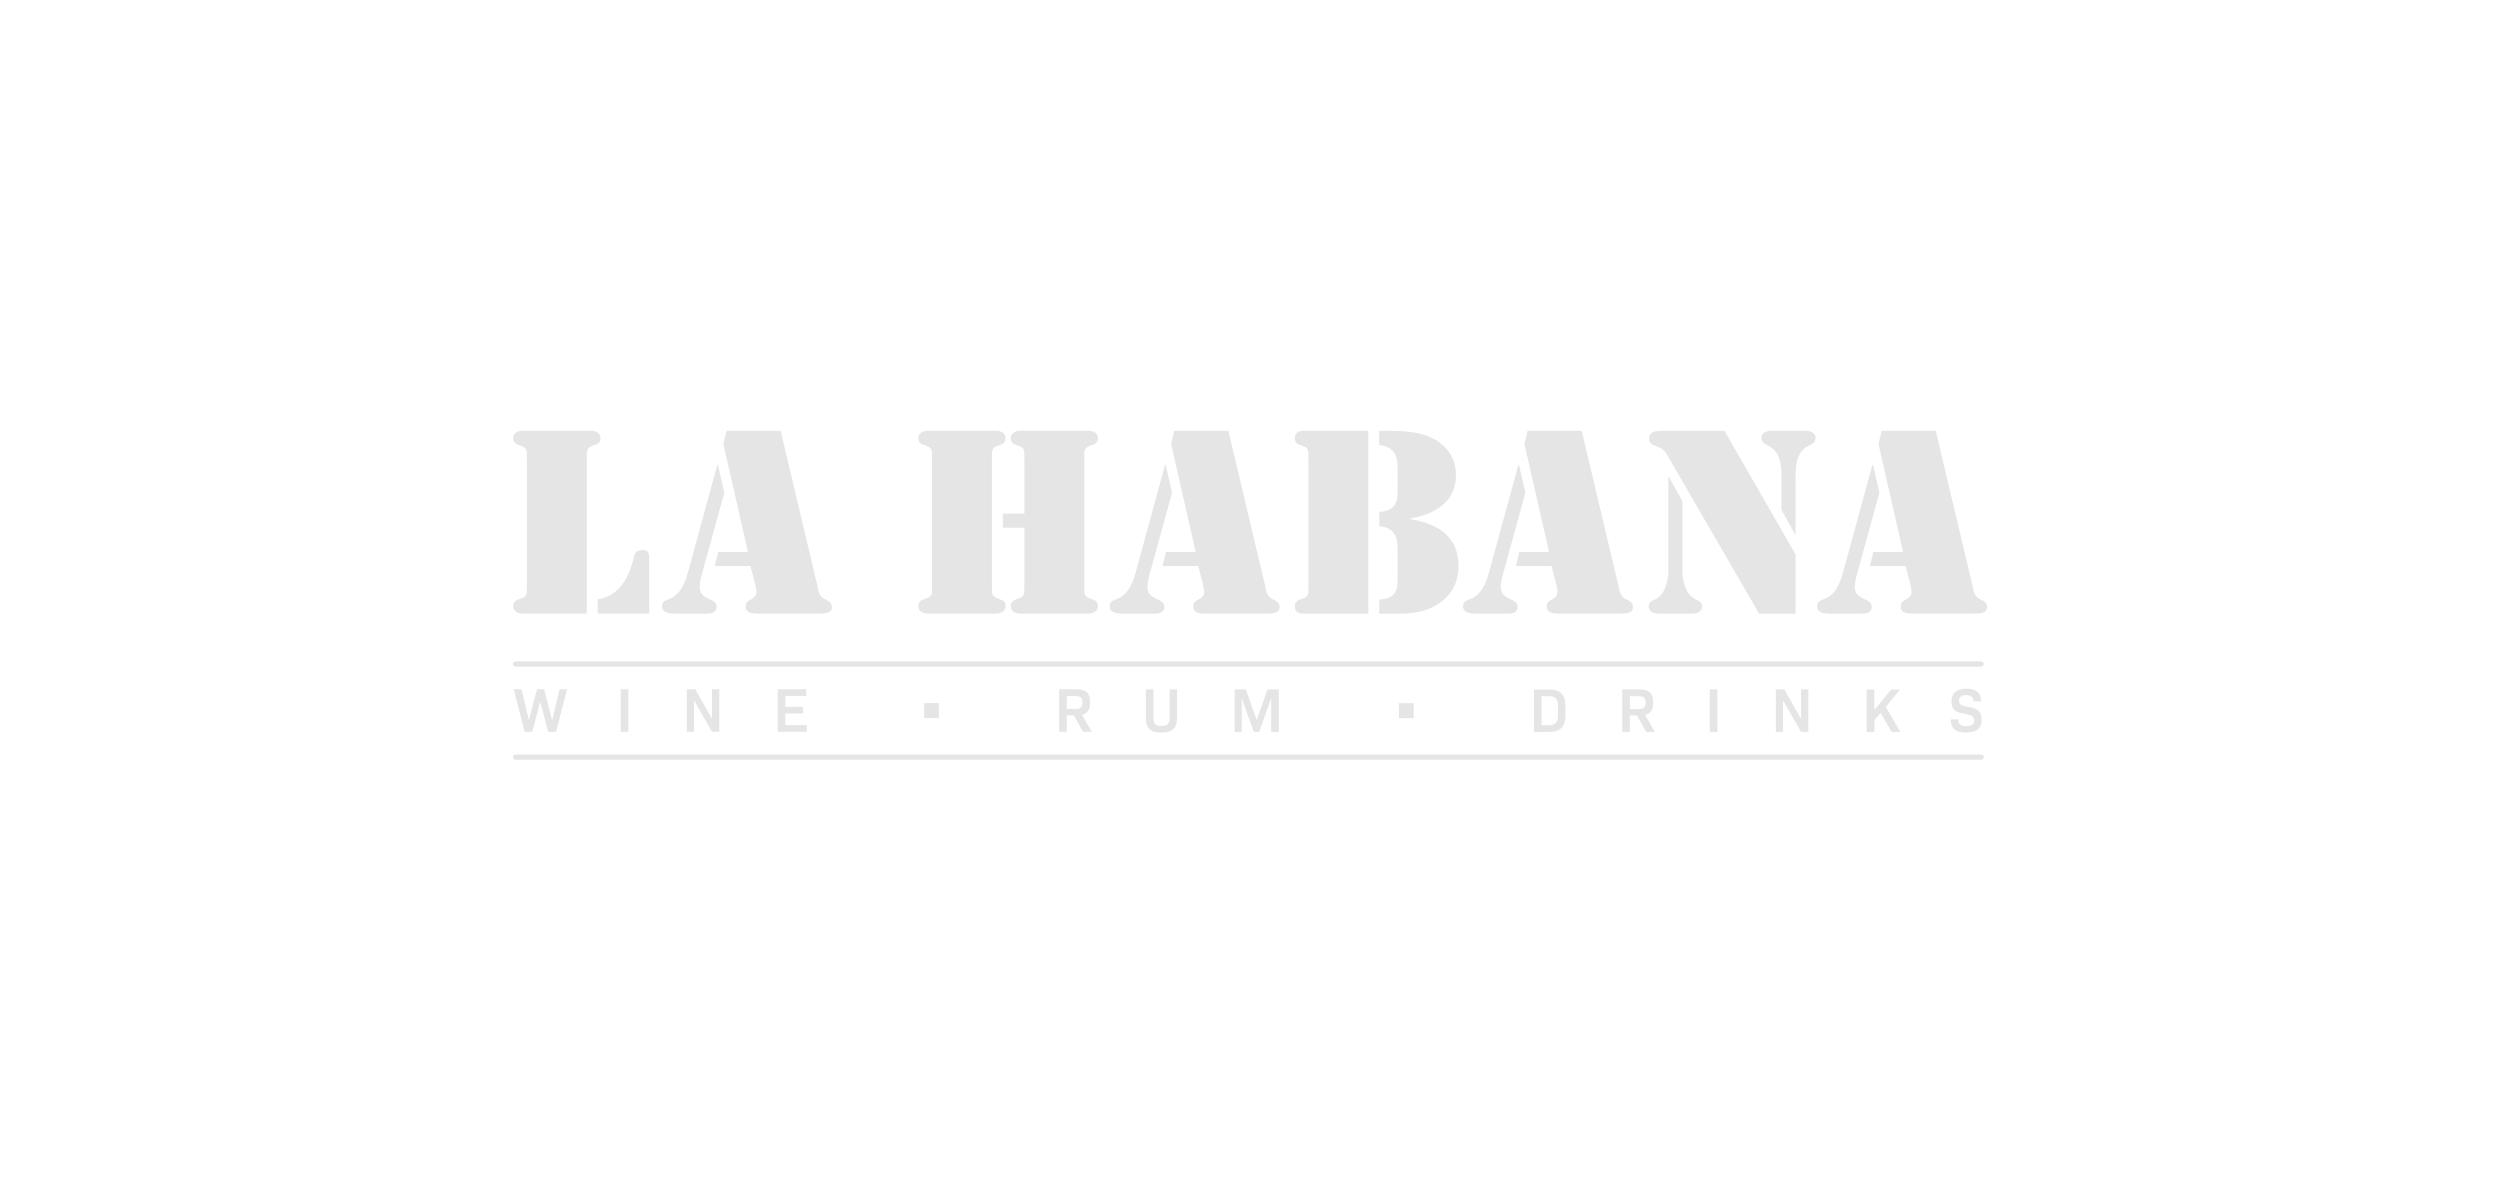
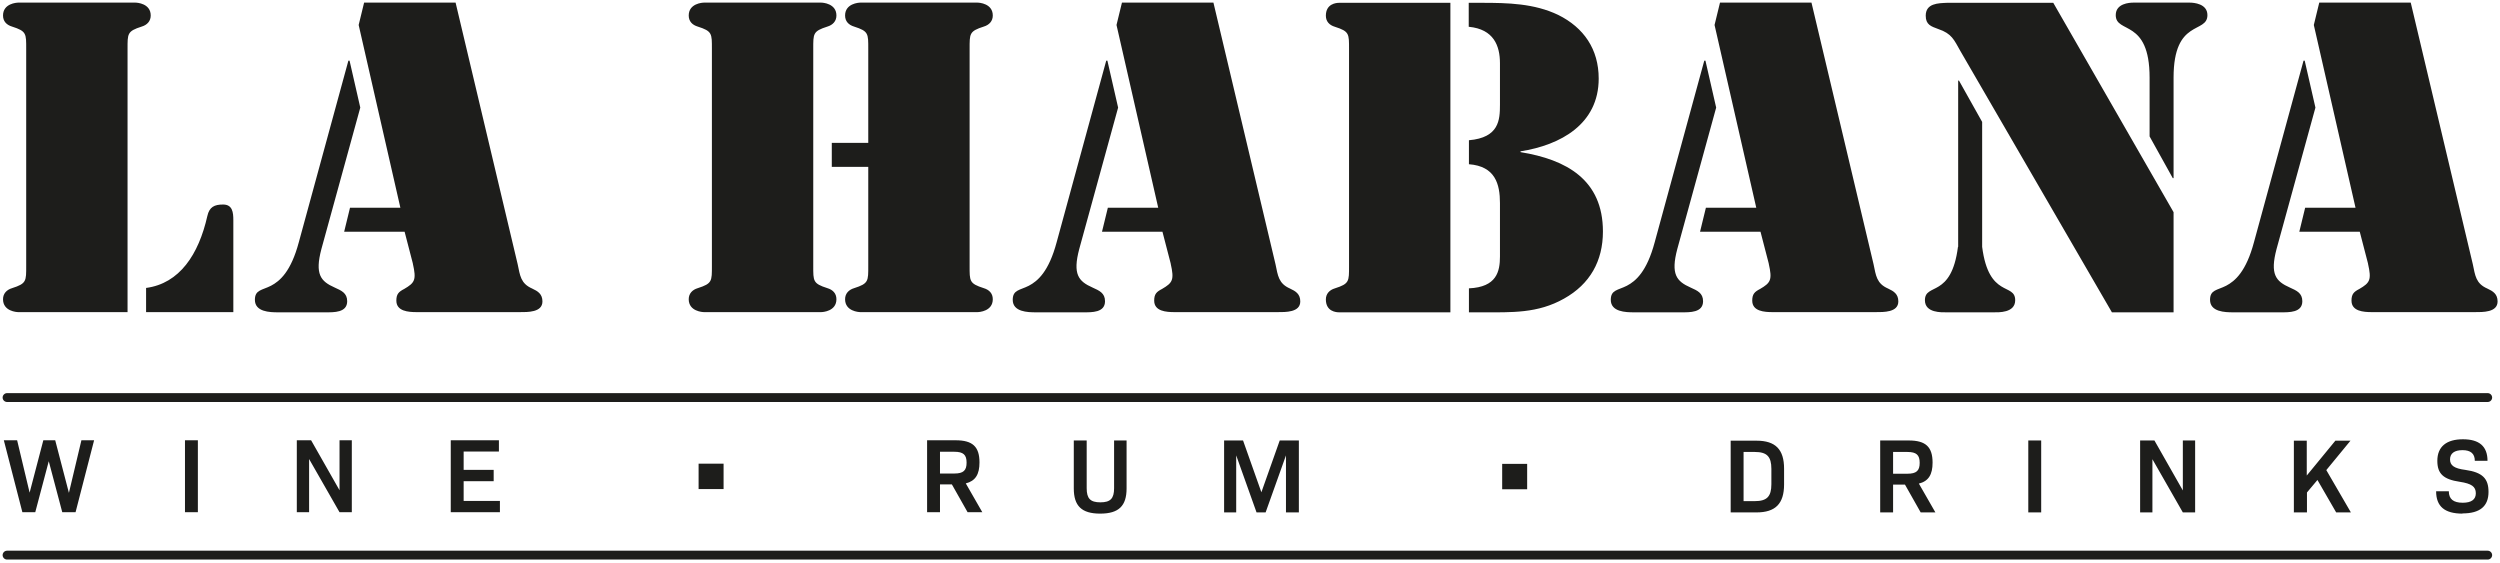
- <svg xmlns="http://www.w3.org/2000/svg" id="a" viewBox="0 0 210 100">
-   <path d="M160.48,49.14c.18,.8,.1,.94-.43,1.25-.27,.14-.39,.25-.39,.58,0,.53,.6,.57,1.01,.57h5.11c.39,0,1.13,.02,1.13-.53,0-.37-.23-.51-.51-.64-.57-.25-.6-.64-.72-1.21l-3.08-12.98h-4.54l-.27,1.11,2.07,9.07h-2.5l-.29,1.19h3l.41,1.58Zm-3.14-10.08h-.06l-2.46,9.01c-.39,1.46-.94,1.93-1.38,2.16-.45,.23-.8,.2-.8,.7,0,.6,.74,.62,1.15,.62h2.36c.41,0,1.07,.02,1.07-.55,0-.41-.29-.53-.62-.68-.7-.31-.99-.66-.66-1.91l1.93-7.02-.53-2.32Zm-12.48-2.87h-5.28c-.43,.02-1.05,.02-1.05,.64,0,.45,.27,.53,.62,.66,.68,.23,.78,.53,1.11,1.11l7.51,12.95h3.06v-4.97l-5.97-10.39Zm4.78,6.63l1.15,2.07h.04v-4.99c0-2.94,1.68-2.16,1.68-3.1,0-.57-.68-.62-.88-.62h-2.79c-.2,0-.88,.04-.88,.62,0,.94,1.68,.16,1.68,3.1v2.92Zm-9.51,5.48c-.33,2.57-1.64,1.77-1.64,2.65,0,.64,.84,.6,1.07,.6h2.34c.23,0,1.07,.04,1.07-.6,0-.88-1.31-.08-1.64-2.65v-6.2l-1.15-2.05h-.04v8.25Zm-9.39,.84c.18,.8,.1,.94-.43,1.25-.27,.14-.39,.25-.39,.58,0,.53,.6,.57,1.01,.57h5.11c.39,0,1.13,.02,1.13-.53,0-.37-.23-.51-.51-.64-.57-.25-.6-.64-.72-1.21l-3.08-12.98h-4.54l-.27,1.11,2.07,9.07h-2.5l-.29,1.19h3l.41,1.58Zm-3.14-10.08h-.06l-2.46,9.01c-.39,1.46-.94,1.93-1.38,2.16-.45,.23-.8,.2-.8,.7,0,.6,.74,.62,1.15,.62h2.36c.41,0,1.07,.02,1.07-.55,0-.41-.29-.53-.62-.68-.7-.31-.99-.66-.66-1.91l1.93-7.02-.53-2.32Zm-11.74-1.68c1.23,.12,1.54,.94,1.54,1.81v2.05c0,.76-.04,1.64-1.54,1.77v1.19c1.31,.1,1.54,.99,1.54,1.93v2.65c0,.74-.16,1.52-1.54,1.58v1.19h.66c1.46,0,2.75,.06,4.06-.68,1.29-.72,1.93-1.87,1.93-3.33,0-2.57-1.81-3.57-4.09-3.94v-.04c1.99-.31,3.88-1.35,3.88-3.61,0-1.46-.74-2.53-2.01-3.16-1.19-.57-2.5-.6-3.8-.6h-.64v1.19Zm-.92-1.19h-5.52c-.14,0-.66,.04-.66,.64,0,.29,.18,.47,.45,.55,.72,.23,.7,.35,.7,1.11v10.76c0,.76,.02,.88-.7,1.11-.27,.08-.45,.27-.45,.55,0,.6,.51,.64,.66,.64h5.52v-15.36Zm-13.88,12.95c.18,.8,.1,.94-.43,1.25-.27,.14-.39,.25-.39,.58,0,.53,.6,.57,1.01,.57h5.11c.39,0,1.13,.02,1.13-.53,0-.37-.23-.51-.51-.64-.57-.25-.6-.64-.72-1.21l-3.08-12.98h-4.54l-.27,1.11,2.07,9.07h-2.5l-.29,1.19h3l.41,1.58Zm-3.14-10.08h-.06l-2.46,9.01c-.39,1.46-.94,1.93-1.38,2.16-.45,.23-.8,.2-.8,.7,0,.6,.74,.62,1.15,.62h2.36c.41,0,1.07,.02,1.07-.55,0-.41-.29-.53-.62-.68-.7-.31-.99-.66-.66-1.91l1.93-7.02-.53-2.32Zm-11.87,10.18c0,.76,.02,.88-.7,1.11-.27,.08-.45,.27-.45,.55,0,.6,.68,.64,.76,.64h5.81c.08,0,.76-.04,.76-.64,0-.29-.18-.47-.45-.55-.72-.23-.7-.35-.7-1.11v-10.76c0-.76-.02-.88,.7-1.11,.27-.08,.45-.27,.45-.55,0-.6-.68-.64-.76-.64h-5.81c-.08,0-.76,.04-.76,.64,0,.29,.18,.47,.45,.55,.72,.23,.7,.35,.7,1.11v4.66h-1.81v1.19h1.81v4.91Zm-2.73-10.76c0-.76-.02-.88,.7-1.11,.27-.08,.45-.27,.45-.55,0-.6-.68-.64-.76-.64h-5.81c-.08,0-.76,.04-.76,.64,0,.29,.18,.47,.45,.55,.72,.23,.7,.35,.7,1.11v10.76c0,.76,.02,.88-.7,1.11-.27,.08-.45,.27-.45,.55,0,.6,.68,.64,.76,.64h5.81c.08,0,.76-.04,.76-.64,0-.29-.18-.47-.45-.55-.72-.23-.7-.35-.7-1.11v-10.76Zm-19.87,10.66c.18,.8,.1,.94-.43,1.25-.27,.14-.39,.25-.39,.58,0,.53,.6,.57,1.01,.57h5.11c.39,0,1.13,.02,1.13-.53,0-.37-.23-.51-.51-.64-.57-.25-.6-.64-.72-1.21l-3.08-12.98h-4.54l-.27,1.11,2.07,9.07h-2.5l-.29,1.19h3l.41,1.58Zm-3.14-10.08h-.06l-2.46,9.01c-.39,1.46-.94,1.93-1.38,2.16-.45,.23-.8,.2-.8,.7,0,.6,.74,.62,1.15,.62h2.36c.41,0,1.07,.02,1.07-.55,0-.41-.29-.53-.62-.68-.7-.31-.99-.66-.66-1.91l1.93-7.02-.53-2.32Zm-10.1,12.48h4.33v-4.56c0-.39-.04-.78-.51-.78-.43,0-.68,.12-.78,.57-.43,1.91-1.38,3.35-3.04,3.57v1.19Zm-.92-13.06c0-.76-.02-.88,.7-1.11,.27-.08,.45-.27,.45-.55,0-.6-.68-.64-.76-.64h-5.81c-.08,0-.76,.04-.76,.64,0,.29,.18,.47,.45,.55,.72,.23,.7,.35,.7,1.11v10.76c0,.76,.02,.88-.7,1.11-.27,.08-.45,.27-.45,.55,0,.6,.68,.64,.76,.64h5.42v-13.06Z" fill="#e6e5e6" />
-   <path d="M166.42,56H43.31c-.12,0-.22-.1-.22-.22s.1-.22,.22-.22h123.11c.12,0,.22,.1,.22,.22s-.1,.22-.22,.22Z" fill="#e6e5e6" />
-   <path d="M165.17,61.53c.87,0,1.29-.36,1.29-1.07,0-.66-.3-.97-1.15-1.09-.55-.07-.76-.22-.76-.52s.22-.46,.62-.46,.61,.17,.61,.53h.63c0-.72-.41-1.07-1.22-1.07s-1.27,.36-1.27,1.07c0,.64,.3,.92,1.11,1.04,.59,.09,.8,.24,.8,.57,0,.31-.22,.47-.65,.47-.46,0-.69-.18-.69-.57h-.63c0,.75,.42,1.11,1.31,1.11m-8.36-.06h.64v-.99l.52-.62,.93,1.61h.73l-1.22-2.1,1.2-1.46h-.75l-1.42,1.73v-1.73h-.64v3.57Zm-7.64,0h.61v-2.64l1.51,2.64h.61v-3.57h-.61v2.48l-1.41-2.48h-.71v3.57Zm-5.55,0h.64v-3.57h-.64v3.57Zm-6.71-1.93v-1.07h.71c.45,0,.61,.15,.61,.54s-.16,.54-.61,.54h-.71Zm-.64,1.93h.64v-1.38h.59l.78,1.38h.73l-.82-1.43c.48-.12,.68-.45,.68-1.04,0-.78-.34-1.1-1.18-1.1h-1.42v3.57Zm-6.78-.56v-2.44h.56c.6,0,.82,.23,.82,.84v.76c0,.61-.22,.84-.82,.84h-.56Zm-.64,.56h1.28c.94,0,1.37-.43,1.37-1.39v-.78c0-.95-.42-1.39-1.37-1.39h-1.28v3.57Zm-11.34-1.15h1.24v-1.26h-1.24v1.26Zm-13.81,1.15h.61v-2.83l1.01,2.83h.45l1.01-2.83v2.83h.64v-3.57h-.95l-.91,2.57-.91-2.57h-.94v3.57Zm-6.14,.06c.92,0,1.31-.38,1.31-1.25v-2.38h-.62v2.37c0,.51-.18,.7-.68,.7s-.68-.19-.68-.7v-2.37h-.64v2.38c0,.87,.39,1.25,1.31,1.25m-7.95-2v-1.07h.71c.45,0,.61,.15,.61,.54s-.16,.54-.61,.54h-.71Zm-.64,1.93h.64v-1.38h.59l.78,1.38h.73l-.82-1.43c.48-.12,.68-.45,.68-1.04,0-.78-.34-1.1-1.18-1.1h-1.42v3.57Zm-11.34-1.15h1.24v-1.26h-1.24v1.26Zm-12.3,1.15h2.44v-.56h-1.8v-.98h1.49v-.56h-1.49v-.91h1.75v-.56h-2.39v3.57Zm-7.64,0h.61v-2.64l1.51,2.64h.61v-3.57h-.61v2.48l-1.41-2.48h-.71v3.57Zm-5.55,0h.64v-3.57h-.64v3.57Zm-8.09,0h.66l.67-2.53,.67,2.53h.66l.92-3.57h-.63l-.62,2.61-.68-2.61h-.59l-.68,2.6-.62-2.6h-.66l.92,3.57Z" fill="#e6e5e6" />
-   <path d="M166.42,63.82H43.31c-.12,0-.22-.1-.22-.22s.1-.22,.22-.22h123.11c.12,0,.22,.1,.22,.22s-.1,.22-.22,.22Z" fill="#e6e5e6" />
+ <svg xmlns="http://www.w3.org/2000/svg" id="a" viewBox="42.96 36.05 124.07 27.91">
+   <path d="M160.48,49.14c.18,.8,.1,.94-.43,1.25-.27,.14-.39,.25-.39,.58,0,.53,.6,.57,1.01,.57h5.11c.39,0,1.13,.02,1.13-.53,0-.37-.23-.51-.51-.64-.57-.25-.6-.64-.72-1.21l-3.08-12.98h-4.54l-.27,1.11,2.07,9.07h-2.5l-.29,1.19h3l.41,1.58Zm-3.14-10.08h-.06l-2.46,9.01c-.39,1.46-.94,1.93-1.38,2.16-.45,.23-.8,.2-.8,.7,0,.6,.74,.62,1.15,.62h2.36c.41,0,1.07,.02,1.07-.55,0-.41-.29-.53-.62-.68-.7-.31-.99-.66-.66-1.91l1.93-7.02-.53-2.32Zm-12.48-2.87h-5.28c-.43,.02-1.05,.02-1.05,.64,0,.45,.27,.53,.62,.66,.68,.23,.78,.53,1.11,1.11l7.51,12.95h3.06v-4.97l-5.97-10.39Zm4.78,6.63l1.15,2.07h.04v-4.99c0-2.94,1.68-2.16,1.68-3.1,0-.57-.68-.62-.88-.62h-2.79c-.2,0-.88,.04-.88,.62,0,.94,1.68,.16,1.68,3.1v2.92Zm-9.51,5.48c-.33,2.57-1.64,1.77-1.64,2.65,0,.64,.84,.6,1.07,.6h2.34c.23,0,1.07,.04,1.07-.6,0-.88-1.31-.08-1.64-2.65v-6.2l-1.15-2.05h-.04v8.25Zm-9.39,.84c.18,.8,.1,.94-.43,1.25-.27,.14-.39,.25-.39,.58,0,.53,.6,.57,1.01,.57h5.11c.39,0,1.13,.02,1.13-.53,0-.37-.23-.51-.51-.64-.57-.25-.6-.64-.72-1.21l-3.08-12.98h-4.54l-.27,1.11,2.07,9.07h-2.5l-.29,1.19h3l.41,1.58Zm-3.14-10.08h-.06l-2.46,9.01c-.39,1.46-.94,1.93-1.38,2.16-.45,.23-.8,.2-.8,.7,0,.6,.74,.62,1.15,.62h2.36c.41,0,1.07,.02,1.07-.55,0-.41-.29-.53-.62-.68-.7-.31-.99-.66-.66-1.91l1.93-7.02-.53-2.32Zm-11.74-1.68c1.23,.12,1.54,.94,1.54,1.81v2.05c0,.76-.04,1.64-1.54,1.77v1.19c1.31,.1,1.54,.99,1.54,1.93v2.65c0,.74-.16,1.52-1.54,1.58v1.19h.66c1.46,0,2.75,.06,4.06-.68,1.29-.72,1.93-1.87,1.93-3.33,0-2.57-1.81-3.57-4.09-3.94v-.04c1.99-.31,3.88-1.35,3.88-3.61,0-1.46-.74-2.53-2.01-3.16-1.19-.57-2.5-.6-3.8-.6h-.64v1.19Zm-.92-1.19h-5.52c-.14,0-.66,.04-.66,.64,0,.29,.18,.47,.45,.55,.72,.23,.7,.35,.7,1.11v10.76c0,.76,.02,.88-.7,1.11-.27,.08-.45,.27-.45,.55,0,.6,.51,.64,.66,.64h5.52v-15.36Zm-13.88,12.95c.18,.8,.1,.94-.43,1.25-.27,.14-.39,.25-.39,.58,0,.53,.6,.57,1.01,.57h5.11c.39,0,1.13,.02,1.13-.53,0-.37-.23-.51-.51-.64-.57-.25-.6-.64-.72-1.21l-3.08-12.98h-4.54l-.27,1.11,2.07,9.07h-2.5l-.29,1.19h3l.41,1.58Zm-3.14-10.08h-.06l-2.46,9.01c-.39,1.46-.94,1.93-1.38,2.16-.45,.23-.8,.2-.8,.7,0,.6,.74,.62,1.15,.62h2.36c.41,0,1.07,.02,1.07-.55,0-.41-.29-.53-.62-.68-.7-.31-.99-.66-.66-1.91l1.93-7.02-.53-2.32Zm-11.87,10.18c0,.76,.02,.88-.7,1.11-.27,.08-.45,.27-.45,.55,0,.6,.68,.64,.76,.64h5.81c.08,0,.76-.04,.76-.64,0-.29-.18-.47-.45-.55-.72-.23-.7-.35-.7-1.11v-10.76c0-.76-.02-.88,.7-1.11,.27-.08,.45-.27,.45-.55,0-.6-.68-.64-.76-.64h-5.81c-.08,0-.76,.04-.76,.64,0,.29,.18,.47,.45,.55,.72,.23,.7,.35,.7,1.11v4.66h-1.81v1.19h1.81v4.91Zm-2.73-10.76c0-.76-.02-.88,.7-1.11,.27-.08,.45-.27,.45-.55,0-.6-.68-.64-.76-.64h-5.81c-.08,0-.76,.04-.76,.64,0,.29,.18,.47,.45,.55,.72,.23,.7,.35,.7,1.11v10.76c0,.76,.02,.88-.7,1.11-.27,.08-.45,.27-.45,.55,0,.6,.68,.64,.76,.64h5.81c.08,0,.76-.04,.76-.64,0-.29-.18-.47-.45-.55-.72-.23-.7-.35-.7-1.11v-10.76Zm-19.87,10.66c.18,.8,.1,.94-.43,1.25-.27,.14-.39,.25-.39,.58,0,.53,.6,.57,1.01,.57h5.11c.39,0,1.13,.02,1.13-.53,0-.37-.23-.51-.51-.64-.57-.25-.6-.64-.72-1.21l-3.08-12.98h-4.54l-.27,1.11,2.07,9.07h-2.5l-.29,1.19h3l.41,1.58Zm-3.14-10.08h-.06l-2.46,9.01c-.39,1.46-.94,1.93-1.38,2.16-.45,.23-.8,.2-.8,.7,0,.6,.74,.62,1.15,.62h2.36c.41,0,1.07,.02,1.07-.55,0-.41-.29-.53-.62-.68-.7-.31-.99-.66-.66-1.91l1.93-7.02-.53-2.32Zm-10.1,12.48h4.33v-4.56c0-.39-.04-.78-.51-.78-.43,0-.68,.12-.78,.57-.43,1.91-1.38,3.35-3.04,3.57v1.19Zm-.92-13.06c0-.76-.02-.88,.7-1.11,.27-.08,.45-.27,.45-.55,0-.6-.68-.64-.76-.64h-5.81c-.08,0-.76,.04-.76,.64,0,.29,.18,.47,.45,.55,.72,.23,.7,.35,.7,1.11v10.76c0,.76,.02,.88-.7,1.11-.27,.08-.45,.27-.45,.55,0,.6,.68,.64,.76,.64h5.42v-13.06Z" fill="#1d1d1b" />
+   <path d="M166.42,56H43.31c-.12,0-.22-.1-.22-.22s.1-.22,.22-.22h123.11c.12,0,.22,.1,.22,.22s-.1,.22-.22,.22Z" fill="#1d1d1b" />
+   <path d="M165.17,61.53c.87,0,1.29-.36,1.29-1.07,0-.66-.3-.97-1.15-1.09-.55-.07-.76-.22-.76-.52s.22-.46,.62-.46,.61,.17,.61,.53h.63c0-.72-.41-1.07-1.22-1.07s-1.27,.36-1.27,1.07c0,.64,.3,.92,1.11,1.04,.59,.09,.8,.24,.8,.57,0,.31-.22,.47-.65,.47-.46,0-.69-.18-.69-.57h-.63c0,.75,.42,1.11,1.31,1.11m-8.36-.06h.64v-.99l.52-.62,.93,1.61h.73l-1.22-2.1,1.2-1.46h-.75l-1.42,1.73v-1.73h-.64v3.57Zm-7.64,0h.61v-2.64l1.51,2.64h.61v-3.57h-.61v2.48l-1.41-2.48h-.71v3.57Zm-5.55,0h.64v-3.57h-.64v3.57Zm-6.71-1.93v-1.07h.71c.45,0,.61,.15,.61,.54s-.16,.54-.61,.54h-.71Zm-.64,1.93h.64v-1.38h.59l.78,1.38h.73l-.82-1.43c.48-.12,.68-.45,.68-1.04,0-.78-.34-1.1-1.18-1.1h-1.42v3.57Zm-6.78-.56v-2.44h.56c.6,0,.82,.23,.82,.84v.76c0,.61-.22,.84-.82,.84h-.56Zm-.64,.56h1.28c.94,0,1.37-.43,1.37-1.39v-.78c0-.95-.42-1.39-1.37-1.39h-1.28v3.57Zm-11.34-1.15h1.24v-1.26h-1.24v1.26Zm-13.81,1.15h.61v-2.83l1.01,2.83h.45l1.01-2.83v2.83h.64v-3.57h-.95l-.91,2.57-.91-2.57h-.94v3.57Zm-6.14,.06c.92,0,1.31-.38,1.31-1.25v-2.38h-.62v2.37c0,.51-.18,.7-.68,.7s-.68-.19-.68-.7v-2.37h-.64v2.38c0,.87,.39,1.25,1.31,1.25m-7.95-2v-1.07h.71c.45,0,.61,.15,.61,.54s-.16,.54-.61,.54h-.71Zm-.64,1.93h.64v-1.38h.59l.78,1.38h.73l-.82-1.43c.48-.12,.68-.45,.68-1.04,0-.78-.34-1.1-1.18-1.1h-1.42v3.57Zm-11.34-1.15h1.24v-1.26h-1.24v1.26Zm-12.3,1.15h2.44v-.56h-1.8v-.98h1.49v-.56h-1.49v-.91h1.75v-.56h-2.39v3.57Zm-7.64,0h.61v-2.64l1.51,2.64h.61v-3.57h-.61v2.48l-1.41-2.48h-.71v3.57Zm-5.55,0h.64v-3.57h-.64v3.57Zm-8.09,0h.66l.67-2.53,.67,2.53h.66l.92-3.57h-.63l-.62,2.61-.68-2.61h-.59l-.68,2.6-.62-2.6h-.66l.92,3.57Z" fill="#1d1d1b" />
+   <path d="M166.42,63.82H43.31c-.12,0-.22-.1-.22-.22s.1-.22,.22-.22h123.11c.12,0,.22,.1,.22,.22s-.1,.22-.22,.22Z" fill="#1d1d1b" />
</svg>
